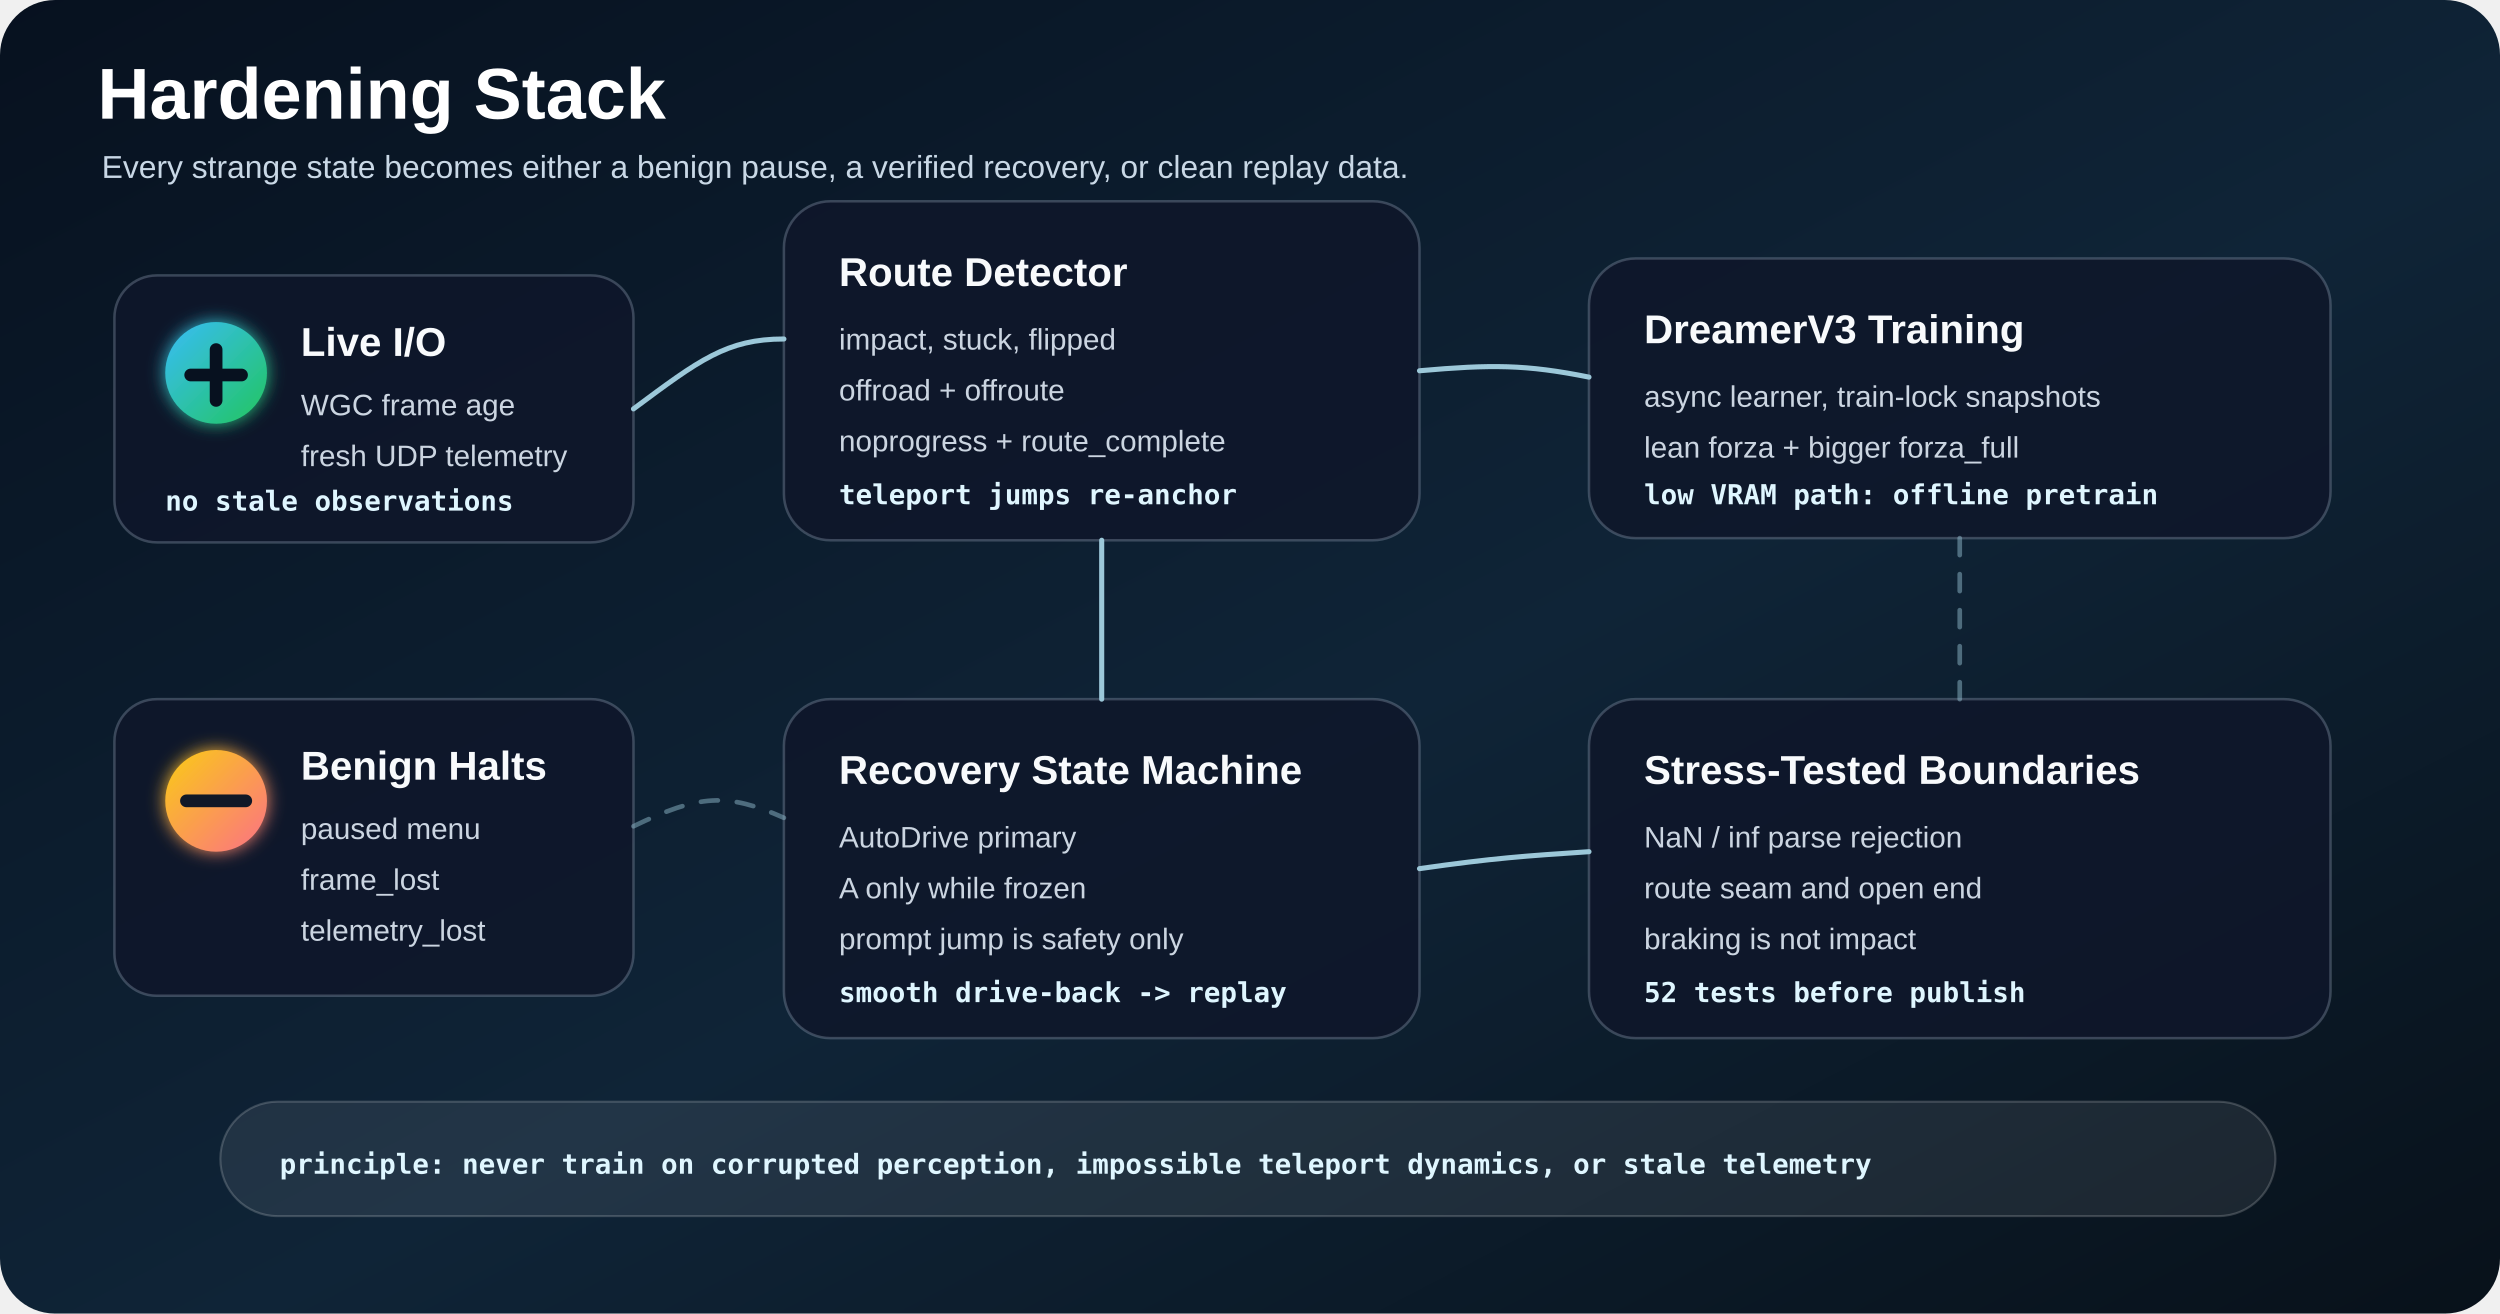
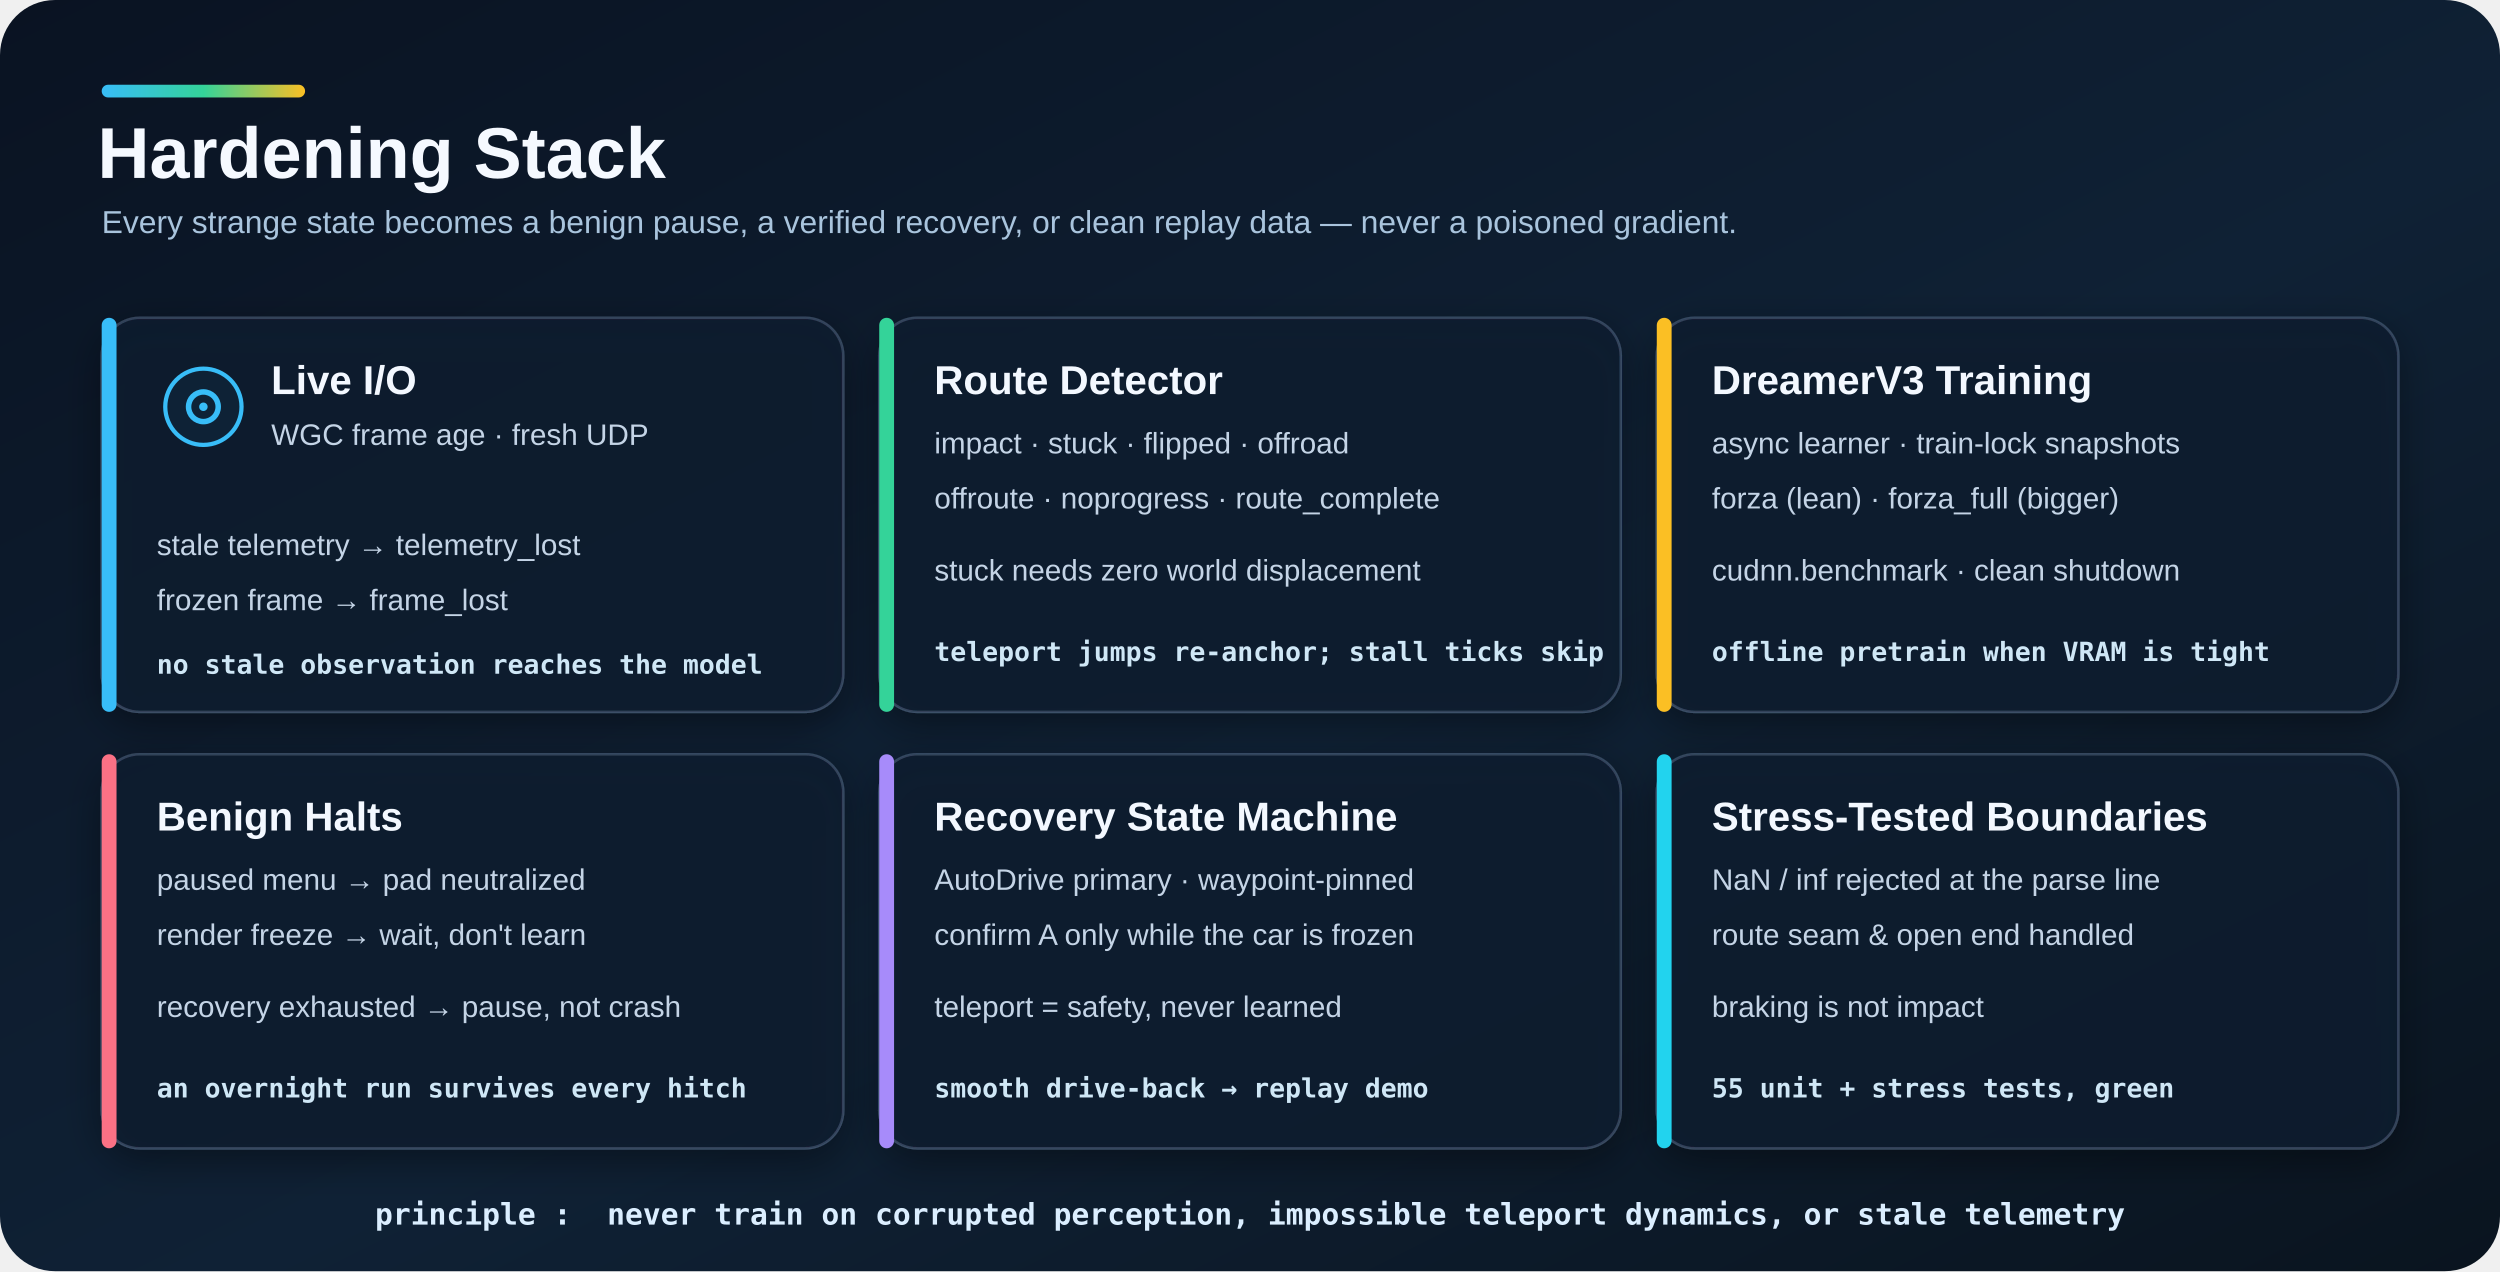
- <svg xmlns="http://www.w3.org/2000/svg" width="1180" height="620" viewBox="0 0 1180 620" role="img" aria-labelledby="title desc">
+ <svg xmlns="http://www.w3.org/2000/svg" width="1180" height="600" viewBox="0 0 1180 600" role="img" aria-labelledby="t d">
  <defs>
    <linearGradient id="bg" x1="0" y1="0" x2="1" y2="1">
-       <stop offset="0" stop-color="#07111f" />
-       <stop offset=".55" stop-color="#0f2437" />
-       <stop offset="1" stop-color="#08111a" />
+       <stop offset="0" stop-color="#0a1322" />
+       <stop offset=".55" stop-color="#0f2135" />
+       <stop offset="1" stop-color="#0a141f" />
    </linearGradient>
-     <linearGradient id="a" x1="0" y1="0" x2="1" y2="1">
+     <linearGradient id="line" x1="0" y1="0" x2="1" y2="0">
      <stop offset="0" stop-color="#38bdf8" />
-       <stop offset="1" stop-color="#22c55e" />
+       <stop offset=".5" stop-color="#34d399" />
+       <stop offset="1" stop-color="#fbbf24" />
    </linearGradient>
-     <linearGradient id="b" x1="0" y1="0" x2="1" y2="1">
-       <stop offset="0" stop-color="#facc15" />
-       <stop offset="1" stop-color="#fb7185" />
-     </linearGradient>
-     <filter id="glow" x="-20%" y="-20%" width="140%" height="140%">
-       <feGaussianBlur stdDeviation="4" result="x" />
-       <feMerge>
-         <feMergeNode in="x" />
-         <feMergeNode in="SourceGraphic" />
-       </feMerge>
+     <filter id="sh" x="-30%" y="-30%" width="160%" height="160%">
+       <feDropShadow dx="0" dy="6" stdDeviation="9" flood-color="#000" flood-opacity=".45" />
    </filter>
    <style>
-       .title{font:800 34px Segoe UI,Arial,sans-serif;fill:#fff}.sub{font:500 15px Segoe UI,Arial,sans-serif;fill:#c9d8e6}.h{font:800 19px Segoe UI,Arial,sans-serif;fill:#f8fafc}.t{font:500 14px Segoe UI,Arial,sans-serif;fill:#cbd5e1}.m{font:650 13px Cascadia Mono,Consolas,monospace;fill:#dff6ff}.card{fill:rgba(15,23,42,.86);stroke:rgba(148,163,184,.34);stroke-width:1.2}.line{fill:none;stroke:#9cc8d9;stroke-width:2.4;stroke-linecap:round}.dash{fill:none;stroke:rgba(156,200,217,.45);stroke-width:2.2;stroke-dasharray:8 9;stroke-linecap:round}.pill{fill:rgba(255,255,255,.08);stroke:rgba(255,255,255,.18)}
+       .title{font:800 34px "Segoe UI",system-ui,Arial,sans-serif;fill:#f5f9ff}
+       .lede{font:500 15px "Segoe UI",Arial,sans-serif;fill:#a9c4dd}
+       .h{font:800 19px "Segoe UI",Arial,sans-serif;fill:#f3f8ff}
+       .t{font:500 14px "Segoe UI",Arial,sans-serif;fill:#c4d4e6}
+       .m{font:600 12.5px "Cascadia Mono",Consolas,monospace;fill:#cfe7f6}
+       .card{fill:rgba(16,28,47,.84);stroke:rgba(150,180,215,.26);stroke-width:1.2}
+       .foot{font:600 14px "Cascadia Mono",Consolas,monospace;fill:#dbeeff}
    </style>
  </defs>
-   <rect width="1180" height="620" rx="26" fill="url(#bg)" />
-   <text class="title" x="46" y="56">Hardening Stack</text>
-   <text class="sub" x="48" y="84">Every strange state becomes either a benign pause, a verified recovery, or clean replay data.</text>
-   <g transform="translate(54 130)">
-     <rect class="card" width="245" height="126" rx="20" />
-     <circle cx="48" cy="46" r="24" fill="url(#a)" filter="url(#glow)" />
-     <path d="M36 47h24M48 35v24" stroke="#07111f" stroke-width="6" stroke-linecap="round" />
-     <text class="h" x="88" y="38">Live I/O</text>
-     <text class="t" x="88" y="66">WGC frame age</text>
-     <text class="t" x="88" y="90">fresh UDP telemetry</text>
-     <text class="m" x="24" y="111">no stale observations</text>
+   <rect width="1180" height="600" rx="26" fill="url(#bg)" />
+   <rect x="48" y="40" width="96" height="6" rx="3" fill="url(#line)" />
+   <text class="title" x="46" y="84">Hardening Stack</text>
+   <text class="lede" x="48" y="110">Every strange state becomes a benign pause, a verified recovery, or clean replay data — never a poisoned gradient.</text>
+   <g filter="url(#sh)">
+     <rect class="card" x="48" y="150" width="350" height="186" rx="18" />
  </g>
-   <g transform="translate(54 330)">
-     <rect class="card" width="245" height="140" rx="20" />
-     <circle cx="48" cy="48" r="24" fill="url(#b)" filter="url(#glow)" />
-     <path d="M34 48h28" stroke="#111827" stroke-width="6" stroke-linecap="round" />
-     <text class="h" x="88" y="38">Benign Halts</text>
-     <text class="t" x="88" y="66">paused menu</text>
-     <text class="t" x="88" y="90">frame_lost</text>
-     <text class="t" x="88" y="114">telemetry_lost</text>
+   <rect x="48" y="150" width="7" height="186" rx="3.5" fill="#38bdf8" />
+   <circle cx="96" cy="192" r="18" fill="#0e2236" stroke="#38bdf8" stroke-width="2" />
+   <circle cx="96" cy="192" r="7" fill="none" stroke="#38bdf8" stroke-width="2.6" />
+   <circle cx="96" cy="192" r="2" fill="#38bdf8" />
+   <text class="h" x="128" y="186">Live I/O</text>
+   <text class="t" x="128" y="210">WGC frame age · fresh UDP</text>
+   <text class="t" x="74" y="262">stale telemetry → telemetry_lost</text>
+   <text class="t" x="74" y="288">frozen frame → frame_lost</text>
+   <text class="m" x="74" y="318">no stale observation reaches the model</text>
+   <g filter="url(#sh)">
+     <rect class="card" x="415" y="150" width="350" height="186" rx="18" />
  </g>
-   <g transform="translate(370 95)">
-     <rect class="card" width="300" height="160" rx="22" />
-     <text class="h" x="26" y="40">Route Detector</text>
-     <text class="t" x="26" y="70">impact, stuck, flipped</text>
-     <text class="t" x="26" y="94">offroad + offroute</text>
-     <text class="t" x="26" y="118">noprogress + route_complete</text>
-     <text class="m" x="26" y="143">teleport jumps re-anchor</text>
+   <rect x="415" y="150" width="7" height="186" rx="3.5" fill="#34d399" />
+   <text class="h" x="441" y="186">Route Detector</text>
+   <text class="t" x="441" y="214">impact · stuck · flipped · offroad</text>
+   <text class="t" x="441" y="240">offroute · noprogress · route_complete</text>
+   <text class="t" x="441" y="274">stuck needs zero world displacement</text>
+   <text class="m" x="441" y="312">teleport jumps re-anchor; stall ticks skip</text>
+   <g filter="url(#sh)">
+     <rect class="card" x="782" y="150" width="350" height="186" rx="18" />
  </g>
-   <g transform="translate(370 330)">
-     <rect class="card" width="300" height="160" rx="22" />
-     <text class="h" x="26" y="40">Recovery State Machine</text>
-     <text class="t" x="26" y="70">AutoDrive primary</text>
-     <text class="t" x="26" y="94">A only while frozen</text>
-     <text class="t" x="26" y="118">prompt jump is safety only</text>
-     <text class="m" x="26" y="143">smooth drive-back -&gt; replay</text>
+   <rect x="782" y="150" width="7" height="186" rx="3.5" fill="#fbbf24" />
+   <text class="h" x="808" y="186">DreamerV3 Training</text>
+   <text class="t" x="808" y="214">async learner · train-lock snapshots</text>
+   <text class="t" x="808" y="240">forza (lean) · forza_full (bigger)</text>
+   <text class="t" x="808" y="274">cudnn.benchmark · clean shutdown</text>
+   <text class="m" x="808" y="312">offline pretrain when VRAM is tight</text>
+   <g filter="url(#sh)">
+     <rect class="card" x="48" y="356" width="350" height="186" rx="18" />
  </g>
-   <g transform="translate(750 122)">
-     <rect class="card" width="350" height="132" rx="22" />
-     <text class="h" x="26" y="40">DreamerV3 Training</text>
-     <text class="t" x="26" y="70">async learner, train-lock snapshots</text>
-     <text class="t" x="26" y="94">lean forza + bigger forza_full</text>
-     <text class="m" x="26" y="116">low VRAM path: offline pretrain</text>
+   <rect x="48" y="356" width="7" height="186" rx="3.5" fill="#fb7185" />
+   <text class="h" x="74" y="392">Benign Halts</text>
+   <text class="t" x="74" y="420">paused menu → pad neutralized</text>
+   <text class="t" x="74" y="446">render freeze → wait, don't learn</text>
+   <text class="t" x="74" y="480">recovery exhausted → pause, not crash</text>
+   <text class="m" x="74" y="518">an overnight run survives every hitch</text>
+   <g filter="url(#sh)">
+     <rect class="card" x="415" y="356" width="350" height="186" rx="18" />
  </g>
-   <g transform="translate(750 330)">
-     <rect class="card" width="350" height="160" rx="22" />
-     <text class="h" x="26" y="40">Stress-Tested Boundaries</text>
-     <text class="t" x="26" y="70">NaN / inf parse rejection</text>
-     <text class="t" x="26" y="94">route seam and open end</text>
-     <text class="t" x="26" y="118">braking is not impact</text>
-     <text class="m" x="26" y="143">52 tests before publish</text>
+   <rect x="415" y="356" width="7" height="186" rx="3.5" fill="#a78bfa" />
+   <text class="h" x="441" y="392">Recovery State Machine</text>
+   <text class="t" x="441" y="420">AutoDrive primary · waypoint-pinned</text>
+   <text class="t" x="441" y="446">confirm A only while the car is frozen</text>
+   <text class="t" x="441" y="480">teleport = safety, never learned</text>
+   <text class="m" x="441" y="518">smooth drive-back → replay demo</text>
+   <g filter="url(#sh)">
+     <rect class="card" x="782" y="356" width="350" height="186" rx="18" />
  </g>
-   <path class="line" d="M299 193 C330 170 343 160 370 160" />
-   <path class="line" d="M520 255 V330" />
-   <path class="line" d="M670 175 C704 172 720 172 750 178" />
-   <path class="line" d="M670 410 C705 405 720 404 750 402" />
-   <path class="dash" d="M299 390 C330 375 343 374 370 386" />
-   <path class="dash" d="M925 254 V330" />
-   <g transform="translate(104 520)">
-     <rect class="pill" width="970" height="54" rx="27" />
-     <text class="m" x="28" y="34">principle: never train on corrupted perception, impossible teleport dynamics, or stale telemetry</text>
-   </g>
+   <rect x="782" y="356" width="7" height="186" rx="3.5" fill="#22d3ee" />
+   <text class="h" x="808" y="392">Stress-Tested Boundaries</text>
+   <text class="t" x="808" y="420">NaN / inf rejected at the parse line</text>
+   <text class="t" x="808" y="446">route seam &amp; open end handled</text>
+   <text class="t" x="808" y="480">braking is not impact</text>
+   <text class="m" x="808" y="518">55 unit + stress tests, green</text>
+   <text class="foot" x="590" y="578" text-anchor="middle" fill="#8fb3d4">principle :  never train on corrupted perception, impossible teleport dynamics, or stale telemetry</text>
</svg>
